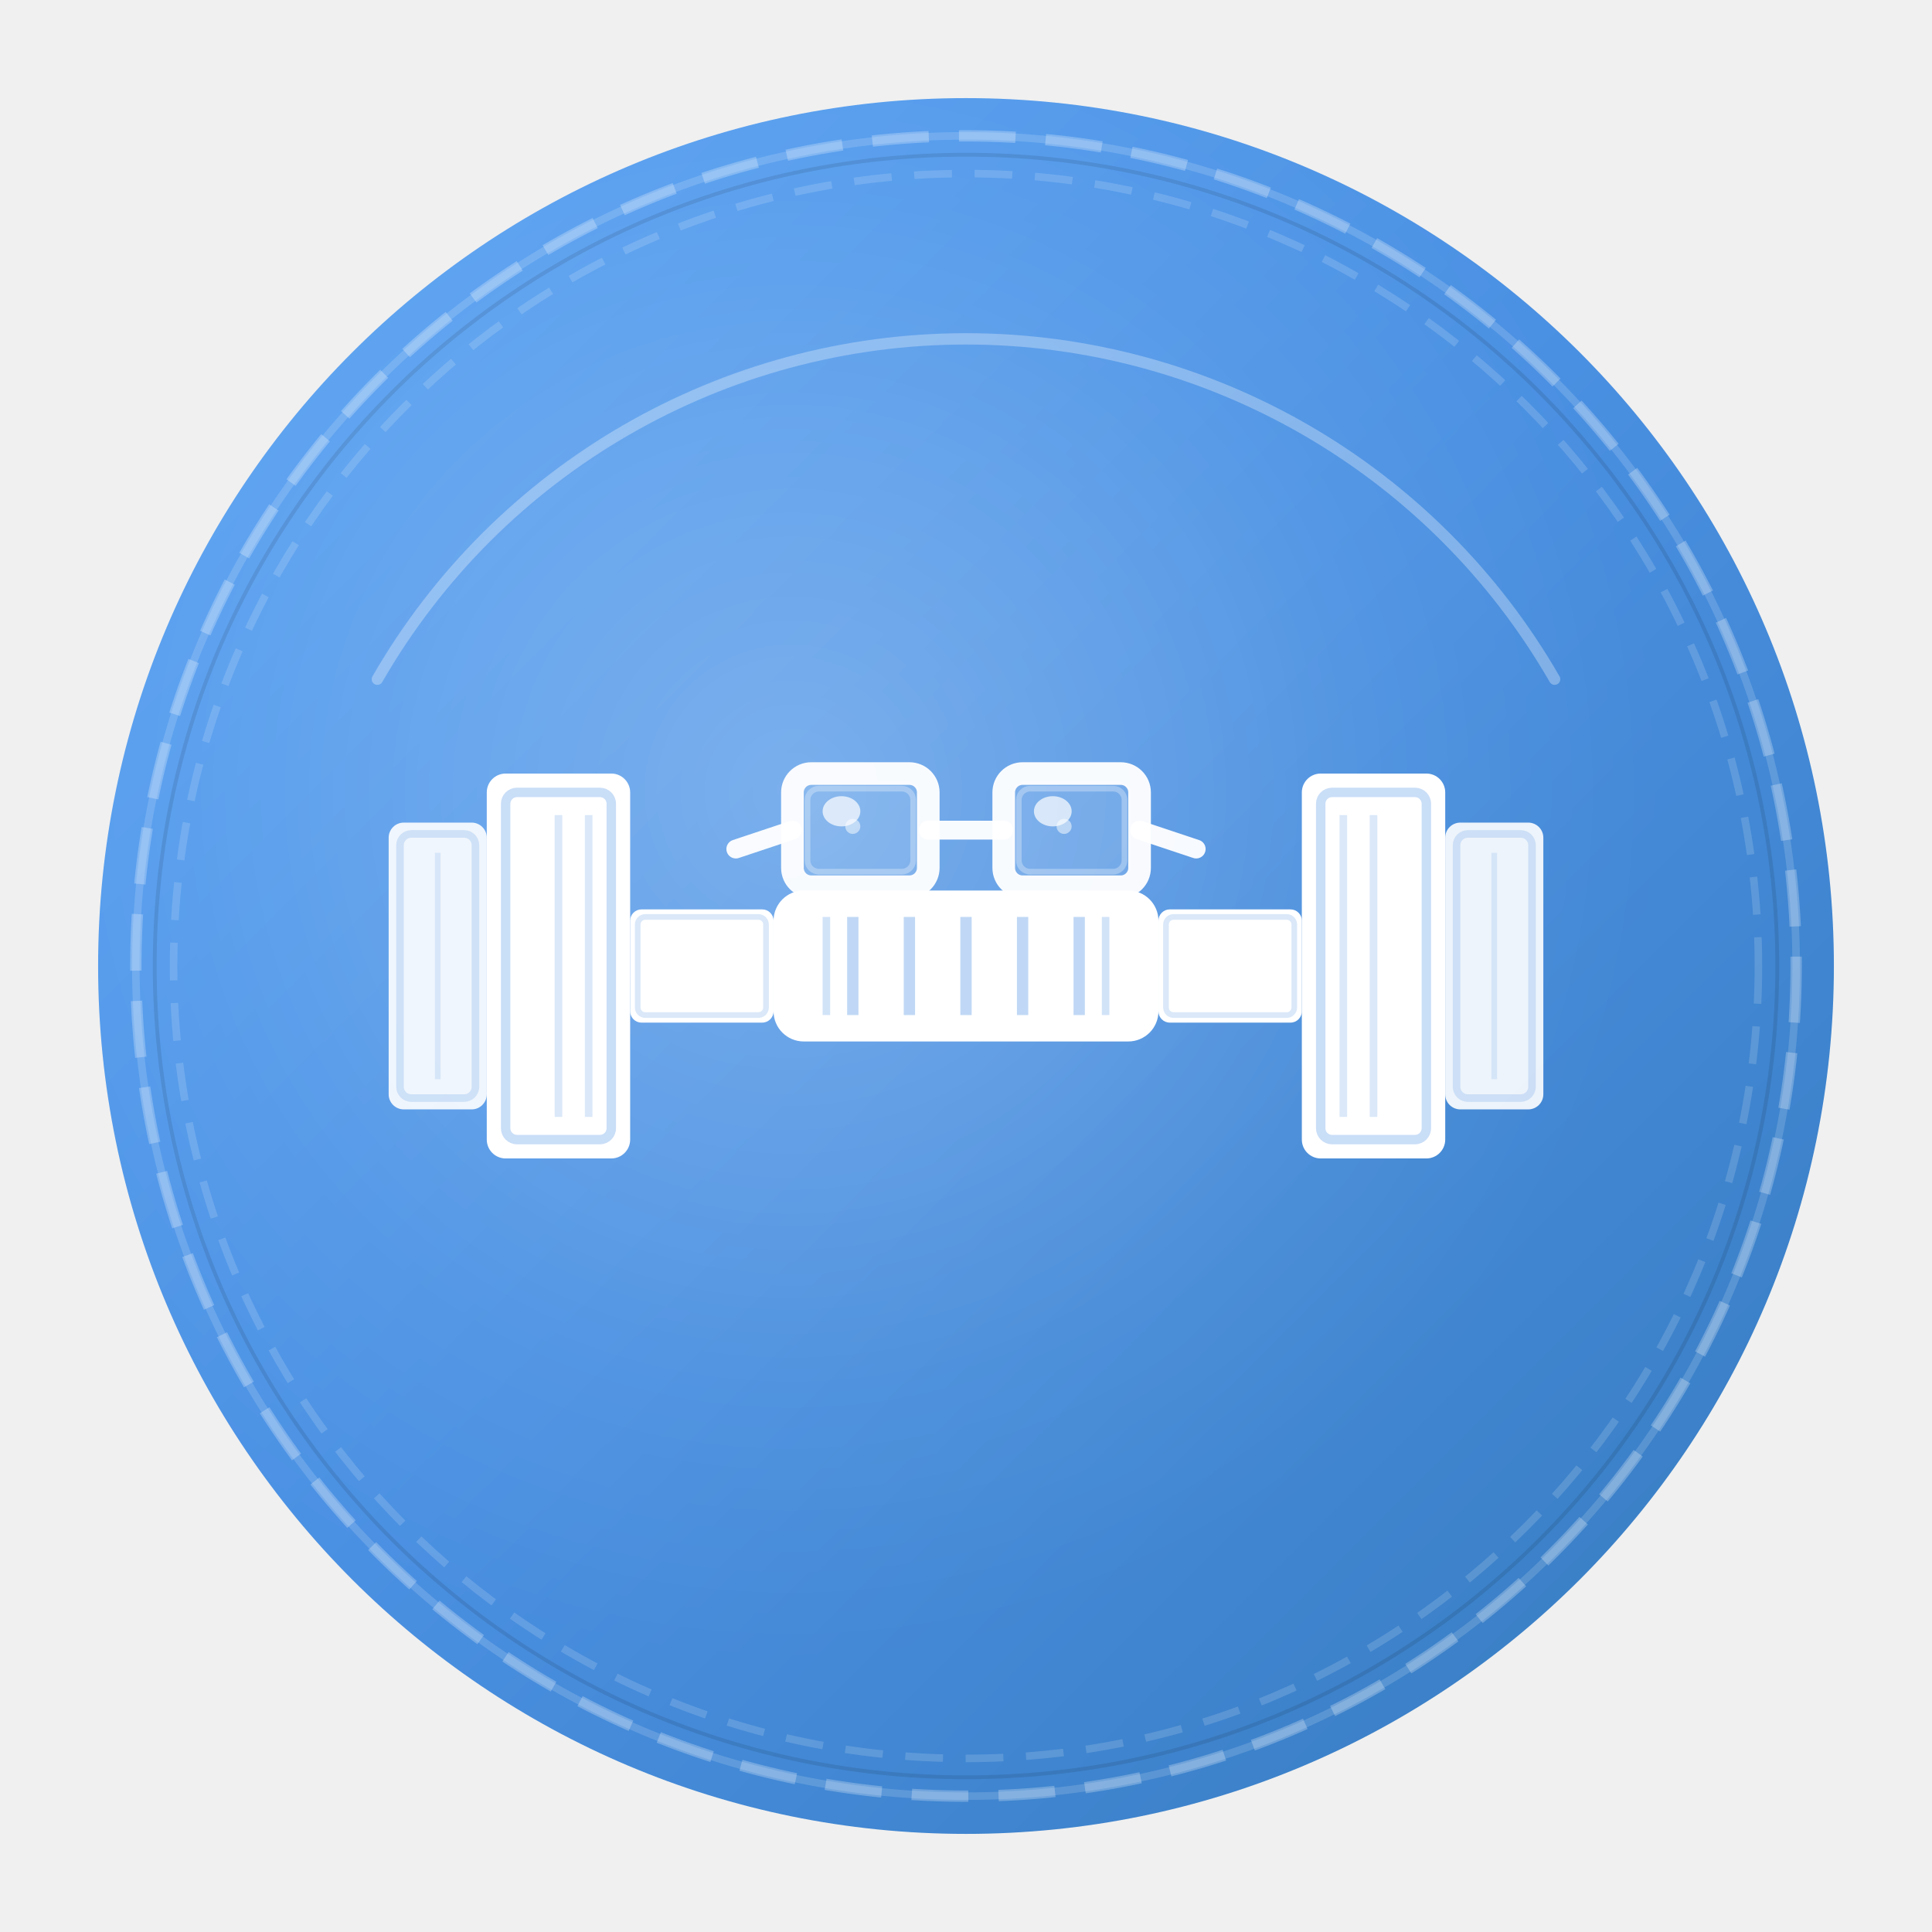
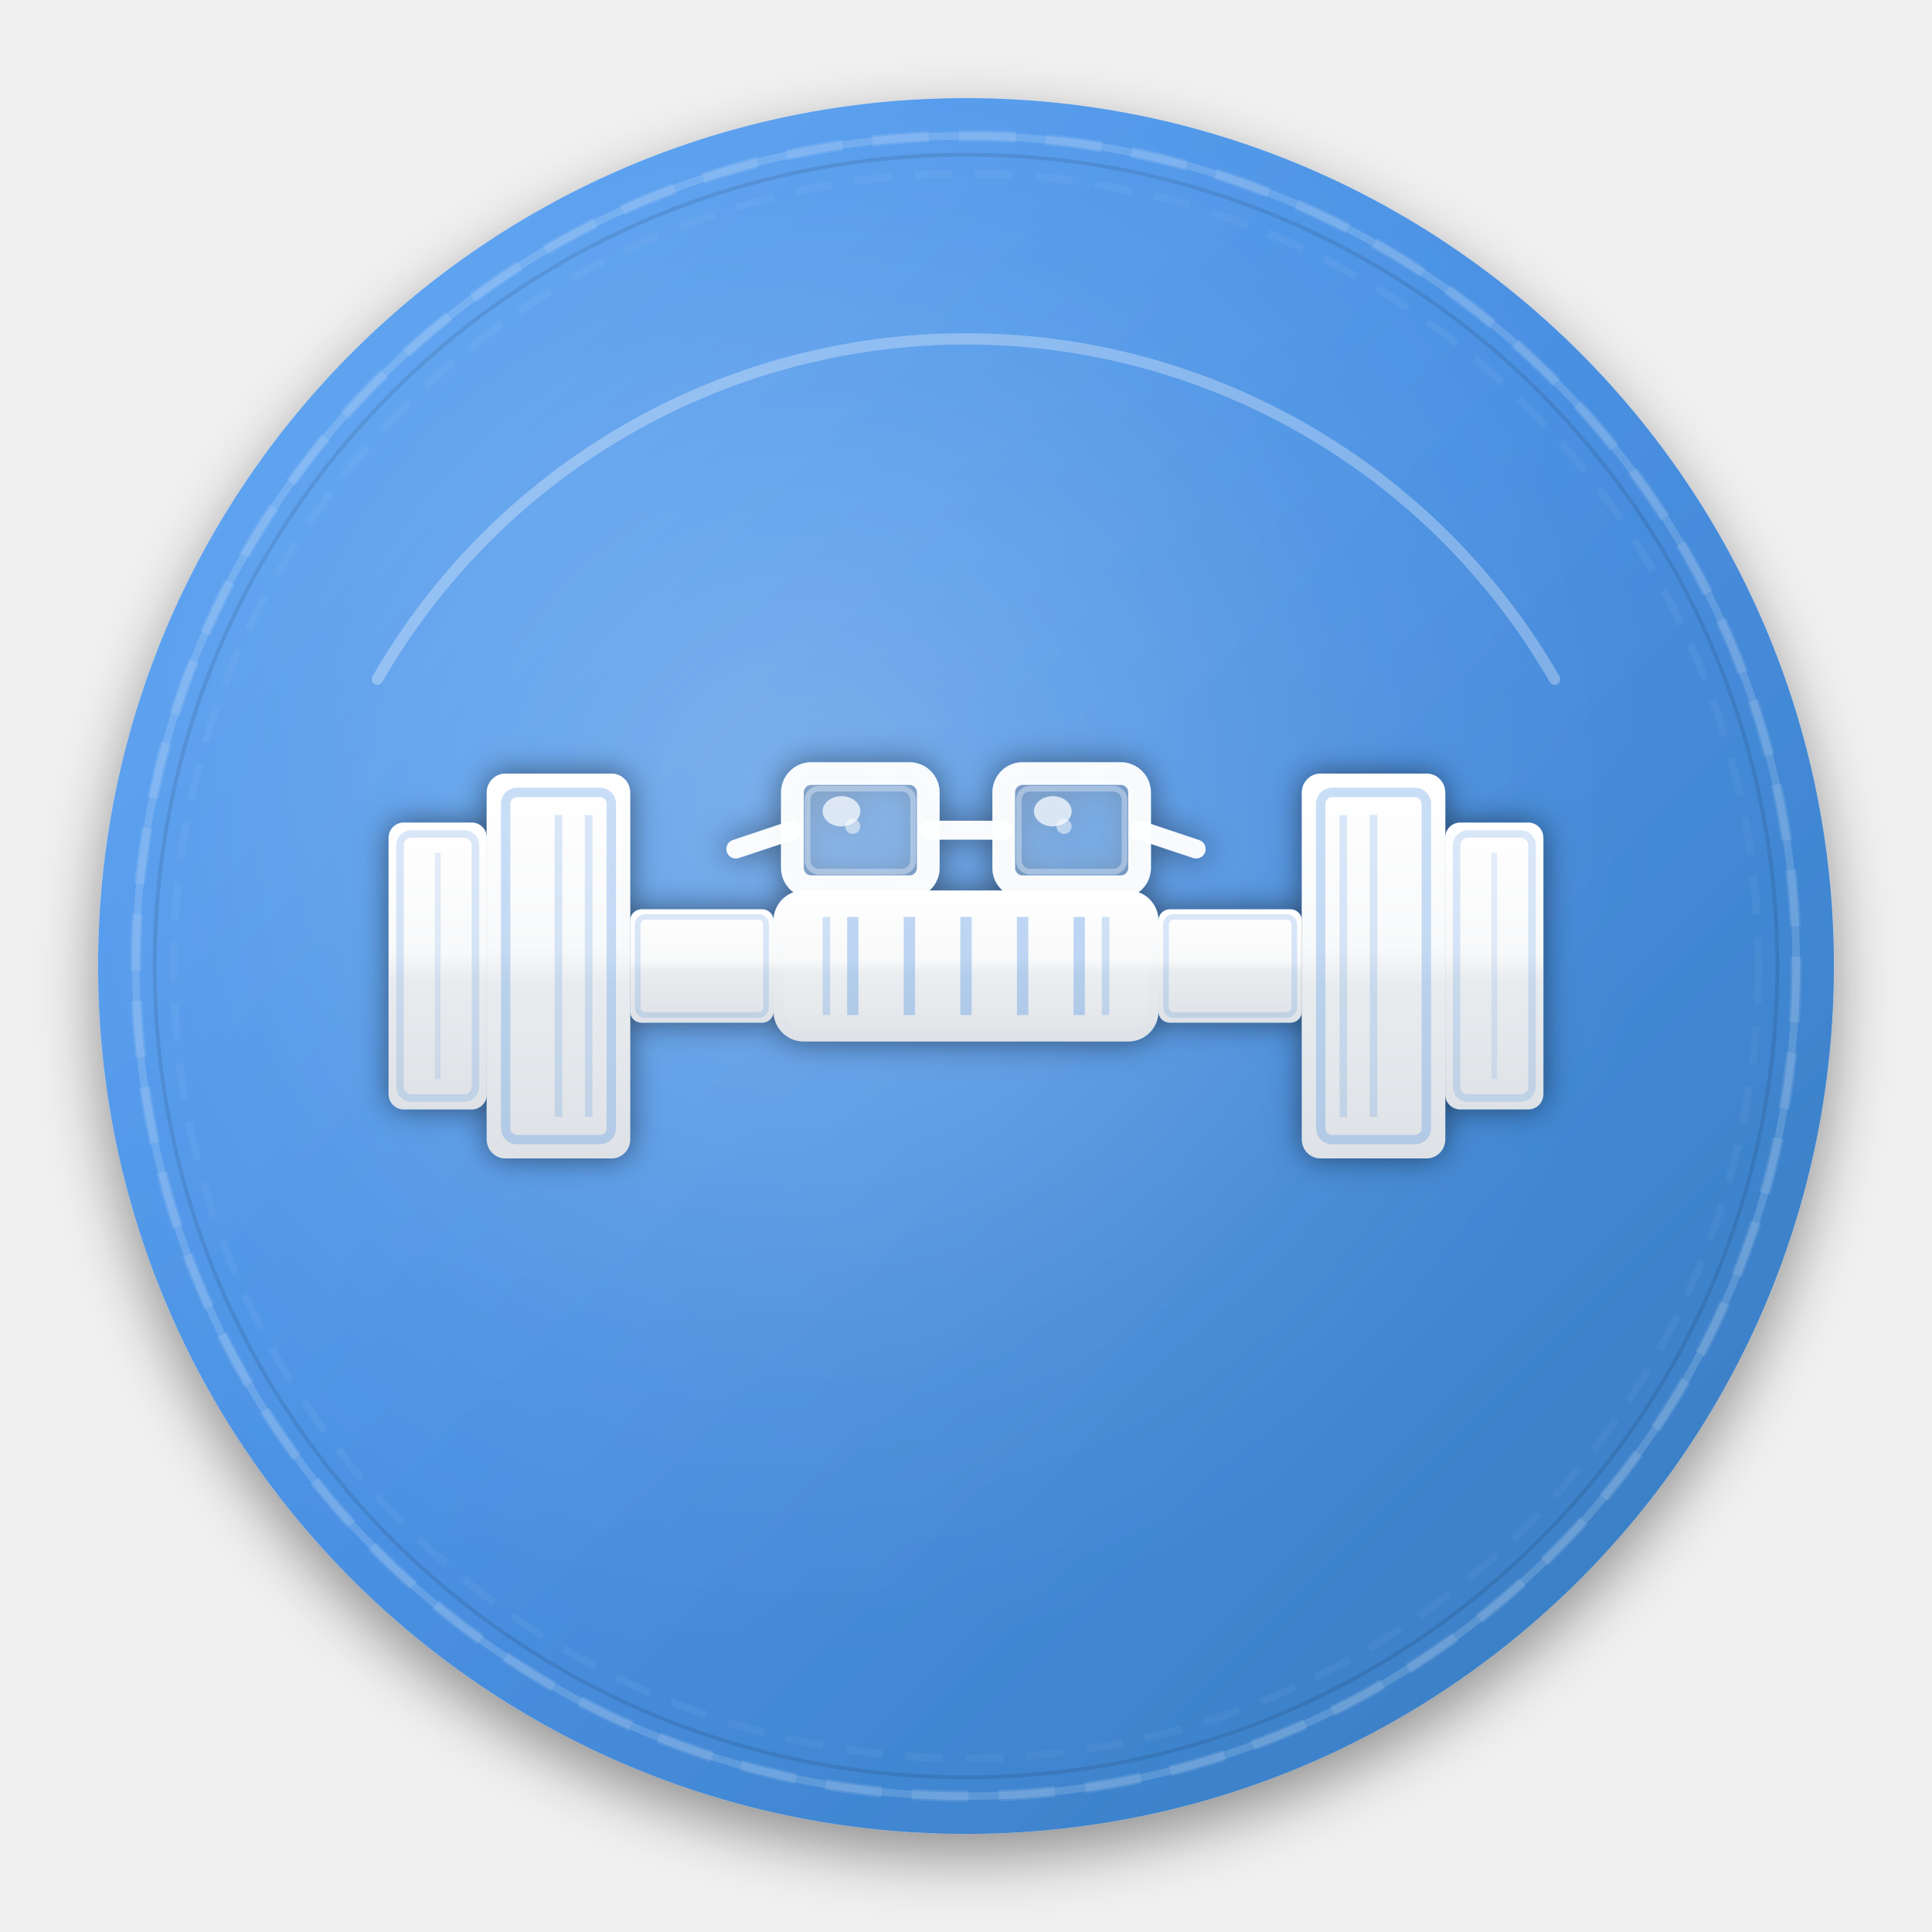
<svg xmlns="http://www.w3.org/2000/svg" viewBox="0 0 512 512" width="512" height="512">
  <defs>
-     <linearGradient id="bgGrad" x1="0%" y1="0%" x2="100%" y2="100%">
-       <stop offset="0%" stop-color="#5BA4F5" stop-opacity="1" />
-       <stop offset="50%" stop-color="#4A90E2" stop-opacity="1" />
-       <stop offset="100%" stop-color="#357ABD" stop-opacity="1" />
+     <linearGradient id="bgGradient" x1="0%" y1="0%" x2="100%" y2="100%">
+       <stop offset="0%" style="stop-color:#5BA4F5;stop-opacity:1" />
+       <stop offset="50%" style="stop-color:#4A90E2;stop-opacity:1" />
+       <stop offset="100%" style="stop-color:#357ABD;stop-opacity:1" />
    </linearGradient>
-     <radialGradient id="radialHL" cx="40%" cy="40%">
-       <stop offset="0%" stop-color="#ffffff" stop-opacity="0.25" />
-       <stop offset="70%" stop-color="#ffffff" stop-opacity="0.05" />
-       <stop offset="100%" stop-color="#ffffff" stop-opacity="0" />
+     <radialGradient id="radialHighlight" cx="40%" cy="40%">
+       <stop offset="0%" style="stop-color:#ffffff;stop-opacity:0.25" />
+       <stop offset="70%" style="stop-color:#ffffff;stop-opacity:0.05" />
+       <stop offset="100%" style="stop-color:#ffffff;stop-opacity:0" />
    </radialGradient>
+     <linearGradient id="metalGradient" x1="0%" y1="0%" x2="0%" y2="100%">
+       <stop offset="0%" style="stop-color:#ffffff;stop-opacity:1" />
+       <stop offset="45%" style="stop-color:#f8f9fa;stop-opacity:1" />
+       <stop offset="55%" style="stop-color:#e9ecef;stop-opacity:1" />
+       <stop offset="100%" style="stop-color:#dee2e6;stop-opacity:1" />
+     </linearGradient>
+     <filter id="shadow" x="-50%" y="-50%" width="200%" height="200%">
+       <feGaussianBlur in="SourceAlpha" stdDeviation="8" />
+       <feOffset dx="0" dy="6" result="offsetblur" />
+       <feComponentTransfer>
+         <feFuncA type="linear" slope="0.4" />
+       </feComponentTransfer>
+       <feMerge>
+         <feMergeNode />
+         <feMergeNode in="SourceGraphic" />
+       </feMerge>
+     </filter>
+     <filter id="glow" x="-50%" y="-50%" width="200%" height="200%">
+       <feGaussianBlur in="SourceAlpha" stdDeviation="4" />
+       <feOffset dx="0" dy="0" />
+       <feComponentTransfer>
+         <feFuncA type="linear" slope="0.5" />
+       </feComponentTransfer>
+       <feMerge>
+         <feMergeNode />
+         <feMergeNode in="SourceGraphic" />
+       </feMerge>
+     </filter>
+     <filter id="innerShadow">
+       <feGaussianBlur in="SourceAlpha" stdDeviation="2" />
+       <feOffset dx="0" dy="2" />
+       <feComposite in2="SourceAlpha" operator="arithmetic" k2="-1" k3="1" />
+       <feColorMatrix type="matrix" values="0 0 0 0 0 0 0 0 0 0 0 0 0 0 0 0 0 0 0.15 0" />
+       <feBlend in2="SourceGraphic" mode="normal" />
+     </filter>
  </defs>
-   <circle cx="256" cy="256" r="230" fill="url(#bgGrad)" />
-   <circle cx="256" cy="256" r="230" fill="url(#radialHL)" />
-   <circle cx="256" cy="256" r="220" fill="none" stroke="#ffffff" stroke-opacity="0.15" stroke-width="2" />
-   <circle cx="256" cy="256" r="215" fill="none" stroke="#000000" stroke-opacity="0.1" stroke-width="1" />
-   <g transform="translate(256, 256)">
-     <rect x="-153" y="-38" width="26" height="76" rx="4" fill="#ffffff" opacity="0.9" />
-     <rect x="-150" y="-35" width="20" height="70" rx="3" fill="none" stroke="#4A90E2" stroke-opacity="0.2" stroke-width="2" />
-     <line x1="-140" y1="-30" x2="-140" y2="30" stroke="#4A90E2" stroke-opacity="0.15" stroke-width="1.5" />
-     <rect x="-127" y="-51" width="38" height="102" rx="5" fill="#ffffff" />
-     <rect x="-122" y="-46" width="28" height="92" rx="3" fill="none" stroke="#4A90E2" stroke-opacity="0.3" stroke-width="2.5" />
-     <line x1="-108" y1="-40" x2="-108" y2="40" stroke="#4A90E2" stroke-opacity="0.2" stroke-width="2" />
-     <line x1="-100" y1="-40" x2="-100" y2="40" stroke="#4A90E2" stroke-opacity="0.2" stroke-width="2" />
-     <rect x="-89" y="-15" width="38" height="30" rx="3" fill="#ffffff" />
-     <rect x="-87" y="-13" width="34" height="26" rx="2" fill="none" stroke="#4A90E2" stroke-opacity="0.2" stroke-width="1.5" />
-     <rect x="-51" y="-20" width="102" height="40" rx="8" fill="#ffffff" />
-     <rect x="-48" y="-17" width="96" height="34" rx="6" fill="#ffffff" opacity="0.3" />
-     <line x1="-30" y1="-13" x2="-30" y2="13" stroke="#4A90E2" stroke-opacity="0.35" stroke-width="3" />
-     <line x1="-15" y1="-13" x2="-15" y2="13" stroke="#4A90E2" stroke-opacity="0.35" stroke-width="3" />
-     <line x1="0" y1="-13" x2="0" y2="13" stroke="#4A90E2" stroke-opacity="0.35" stroke-width="3" />
-     <line x1="15" y1="-13" x2="15" y2="13" stroke="#4A90E2" stroke-opacity="0.35" stroke-width="3" />
-     <line x1="30" y1="-13" x2="30" y2="13" stroke="#4A90E2" stroke-opacity="0.35" stroke-width="3" />
-     <line x1="-37" y1="-13" x2="-37" y2="13" stroke="#4A90E2" stroke-opacity="0.25" stroke-width="2" />
-     <line x1="37" y1="-13" x2="37" y2="13" stroke="#4A90E2" stroke-opacity="0.25" stroke-width="2" />
-     <rect x="51" y="-15" width="38" height="30" rx="3" fill="#ffffff" />
-     <rect x="53" y="-13" width="34" height="26" rx="2" fill="none" stroke="#4A90E2" stroke-opacity="0.2" stroke-width="1.5" />
-     <rect x="89" y="-51" width="38" height="102" rx="5" fill="#ffffff" />
-     <rect x="94" y="-46" width="28" height="92" rx="3" fill="none" stroke="#4A90E2" stroke-opacity="0.3" stroke-width="2.5" />
-     <line x1="100" y1="-40" x2="100" y2="40" stroke="#4A90E2" stroke-opacity="0.2" stroke-width="2" />
-     <line x1="108" y1="-40" x2="108" y2="40" stroke="#4A90E2" stroke-opacity="0.2" stroke-width="2" />
-     <rect x="127" y="-38" width="26" height="76" rx="4" fill="#ffffff" opacity="0.9" />
-     <rect x="130" y="-35" width="20" height="70" rx="3" fill="none" stroke="#4A90E2" stroke-opacity="0.2" stroke-width="2" />
-     <line x1="140" y1="-30" x2="140" y2="30" stroke="#4A90E2" stroke-opacity="0.15" stroke-width="1.5" />
+   <circle cx="256" cy="256" r="230" fill="url(#bgGradient)" filter="url(#shadow)" />
+   <circle cx="256" cy="256" r="230" fill="url(#radialHighlight)" />
+   <circle cx="256" cy="256" r="220" fill="none" stroke="rgba(255,255,255,0.15)" stroke-width="2" />
+   <circle cx="256" cy="256" r="215" fill="none" stroke="rgba(0,0,0,0.1)" stroke-width="1" />
+   <g transform="translate(256, 256)" filter="url(#glow)">
+     <rect x="-153" y="-38" width="26" height="76" rx="4" fill="url(#metalGradient)" />
+     <rect x="-150" y="-35" width="20" height="70" rx="3" fill="none" stroke="rgba(74,144,226,0.2)" stroke-width="2" />
+     <line x1="-140" y1="-30" x2="-140" y2="30" stroke="rgba(74,144,226,0.15)" stroke-width="1.5" />
+     <rect x="-127" y="-51" width="38" height="102" rx="5" fill="url(#metalGradient)" />
+     <rect x="-122" y="-46" width="28" height="92" rx="3" fill="none" stroke="rgba(74,144,226,0.3)" stroke-width="2.5" />
+     <line x1="-108" y1="-40" x2="-108" y2="40" stroke="rgba(74,144,226,0.2)" stroke-width="2" />
+     <line x1="-100" y1="-40" x2="-100" y2="40" stroke="rgba(74,144,226,0.2)" stroke-width="2" />
+     <rect x="-89" y="-15" width="38" height="30" rx="3" fill="url(#metalGradient)" />
+     <rect x="-87" y="-13" width="34" height="26" rx="2" fill="none" stroke="rgba(74,144,226,0.2)" stroke-width="1.5" />
+     <rect x="-51" y="-20" width="102" height="40" rx="8" fill="url(#metalGradient)" />
+     <rect x="-48" y="-17" width="96" height="34" rx="6" fill="rgba(255,255,255,0.1)" />
+     <line x1="-30" y1="-13" x2="-30" y2="13" stroke="rgba(74,144,226,0.35)" stroke-width="3" />
+     <line x1="-15" y1="-13" x2="-15" y2="13" stroke="rgba(74,144,226,0.35)" stroke-width="3" />
+     <line x1="0" y1="-13" x2="0" y2="13" stroke="rgba(74,144,226,0.35)" stroke-width="3" />
+     <line x1="15" y1="-13" x2="15" y2="13" stroke="rgba(74,144,226,0.35)" stroke-width="3" />
+     <line x1="30" y1="-13" x2="30" y2="13" stroke="rgba(74,144,226,0.35)" stroke-width="3" />
+     <line x1="-37" y1="-13" x2="-37" y2="13" stroke="rgba(74,144,226,0.25)" stroke-width="2" />
+     <line x1="37" y1="-13" x2="37" y2="13" stroke="rgba(74,144,226,0.25)" stroke-width="2" />
+     <rect x="51" y="-15" width="38" height="30" rx="3" fill="url(#metalGradient)" />
+     <rect x="53" y="-13" width="34" height="26" rx="2" fill="none" stroke="rgba(74,144,226,0.2)" stroke-width="1.5" />
+     <rect x="89" y="-51" width="38" height="102" rx="5" fill="url(#metalGradient)" />
+     <rect x="94" y="-46" width="28" height="92" rx="3" fill="none" stroke="rgba(74,144,226,0.3)" stroke-width="2.5" />
+     <line x1="100" y1="-40" x2="100" y2="40" stroke="rgba(74,144,226,0.2)" stroke-width="2" />
+     <line x1="108" y1="-40" x2="108" y2="40" stroke="rgba(74,144,226,0.2)" stroke-width="2" />
+     <rect x="127" y="-38" width="26" height="76" rx="4" fill="url(#metalGradient)" />
+     <rect x="130" y="-35" width="20" height="70" rx="3" fill="none" stroke="rgba(74,144,226,0.2)" stroke-width="2" />
+     <line x1="140" y1="-30" x2="140" y2="30" stroke="rgba(74,144,226,0.15)" stroke-width="1.5" />
    <g transform="translate(0, -5)">
      <rect x="-46" y="-46" width="36" height="30" rx="5" fill="none" stroke="#ffffff" stroke-width="6" opacity="0.95" />
-       <rect x="-44" y="-44" width="32" height="26" rx="4" fill="#ffffff" opacity="0.12" />
-       <rect x="-42" y="-42" width="28" height="22" rx="3" fill="none" stroke="#ffffff" stroke-opacity="0.3" stroke-width="1.5" />
+       <rect x="-44" y="-44" width="32" height="26" rx="4" fill="rgba(255,255,255,0.12)" />
+       <rect x="-42" y="-42" width="28" height="22" rx="3" fill="none" stroke="rgba(255,255,255,0.3)" stroke-width="1.5" />
      <line x1="-10" y1="-31" x2="10" y2="-31" stroke="#ffffff" stroke-width="5" opacity="0.95" stroke-linecap="round" />
      <rect x="10" y="-46" width="36" height="30" rx="5" fill="none" stroke="#ffffff" stroke-width="6" opacity="0.95" />
-       <rect x="12" y="-44" width="32" height="26" rx="4" fill="#ffffff" opacity="0.12" />
-       <rect x="14" y="-42" width="28" height="22" rx="3" fill="none" stroke="#ffffff" stroke-opacity="0.3" stroke-width="1.5" />
+       <rect x="12" y="-44" width="32" height="26" rx="4" fill="rgba(255,255,255,0.12)" />
+       <rect x="14" y="-42" width="28" height="22" rx="3" fill="none" stroke="rgba(255,255,255,0.3)" stroke-width="1.5" />
      <line x1="-46" y1="-31" x2="-61" y2="-26" stroke="#ffffff" stroke-width="5" opacity="0.95" stroke-linecap="round" />
      <line x1="46" y1="-31" x2="61" y2="-26" stroke="#ffffff" stroke-width="5" opacity="0.95" stroke-linecap="round" />
      <ellipse cx="-33" cy="-36" rx="5" ry="4" fill="#ffffff" opacity="0.7" />
      <circle cx="-30" cy="-32" r="2" fill="#ffffff" opacity="0.5" />
      <ellipse cx="23" cy="-36" rx="5" ry="4" fill="#ffffff" opacity="0.7" />
      <circle cx="26" cy="-32" r="2" fill="#ffffff" opacity="0.5" />
    </g>
  </g>
-   <circle cx="256" cy="256" r="220" fill="none" stroke="#ffffff" stroke-opacity="0.25" stroke-width="3" stroke-dasharray="15,8" />
-   <circle cx="256" cy="256" r="210" fill="none" stroke="#ffffff" stroke-opacity="0.15" stroke-width="2" stroke-dasharray="10,6" />
-   <path d="M 100,180 A 180,180 0 0,1 412,180" fill="none" stroke="#ffffff" stroke-opacity="0.3" stroke-width="3" stroke-linecap="round" />
+   <circle cx="256" cy="256" r="220" fill="none" stroke="rgba(255,255,255,0.25)" stroke-width="3" opacity="0.4" stroke-dasharray="15,8" />
+   <circle cx="256" cy="256" r="210" fill="none" stroke="rgba(255,255,255,0.15)" stroke-width="2" opacity="0.3" stroke-dasharray="10,6" />
+   <path d="M 100,180 A 180,180 0 0,1 412,180" fill="none" stroke="rgba(255,255,255,0.3)" stroke-width="3" stroke-linecap="round" />
</svg>
